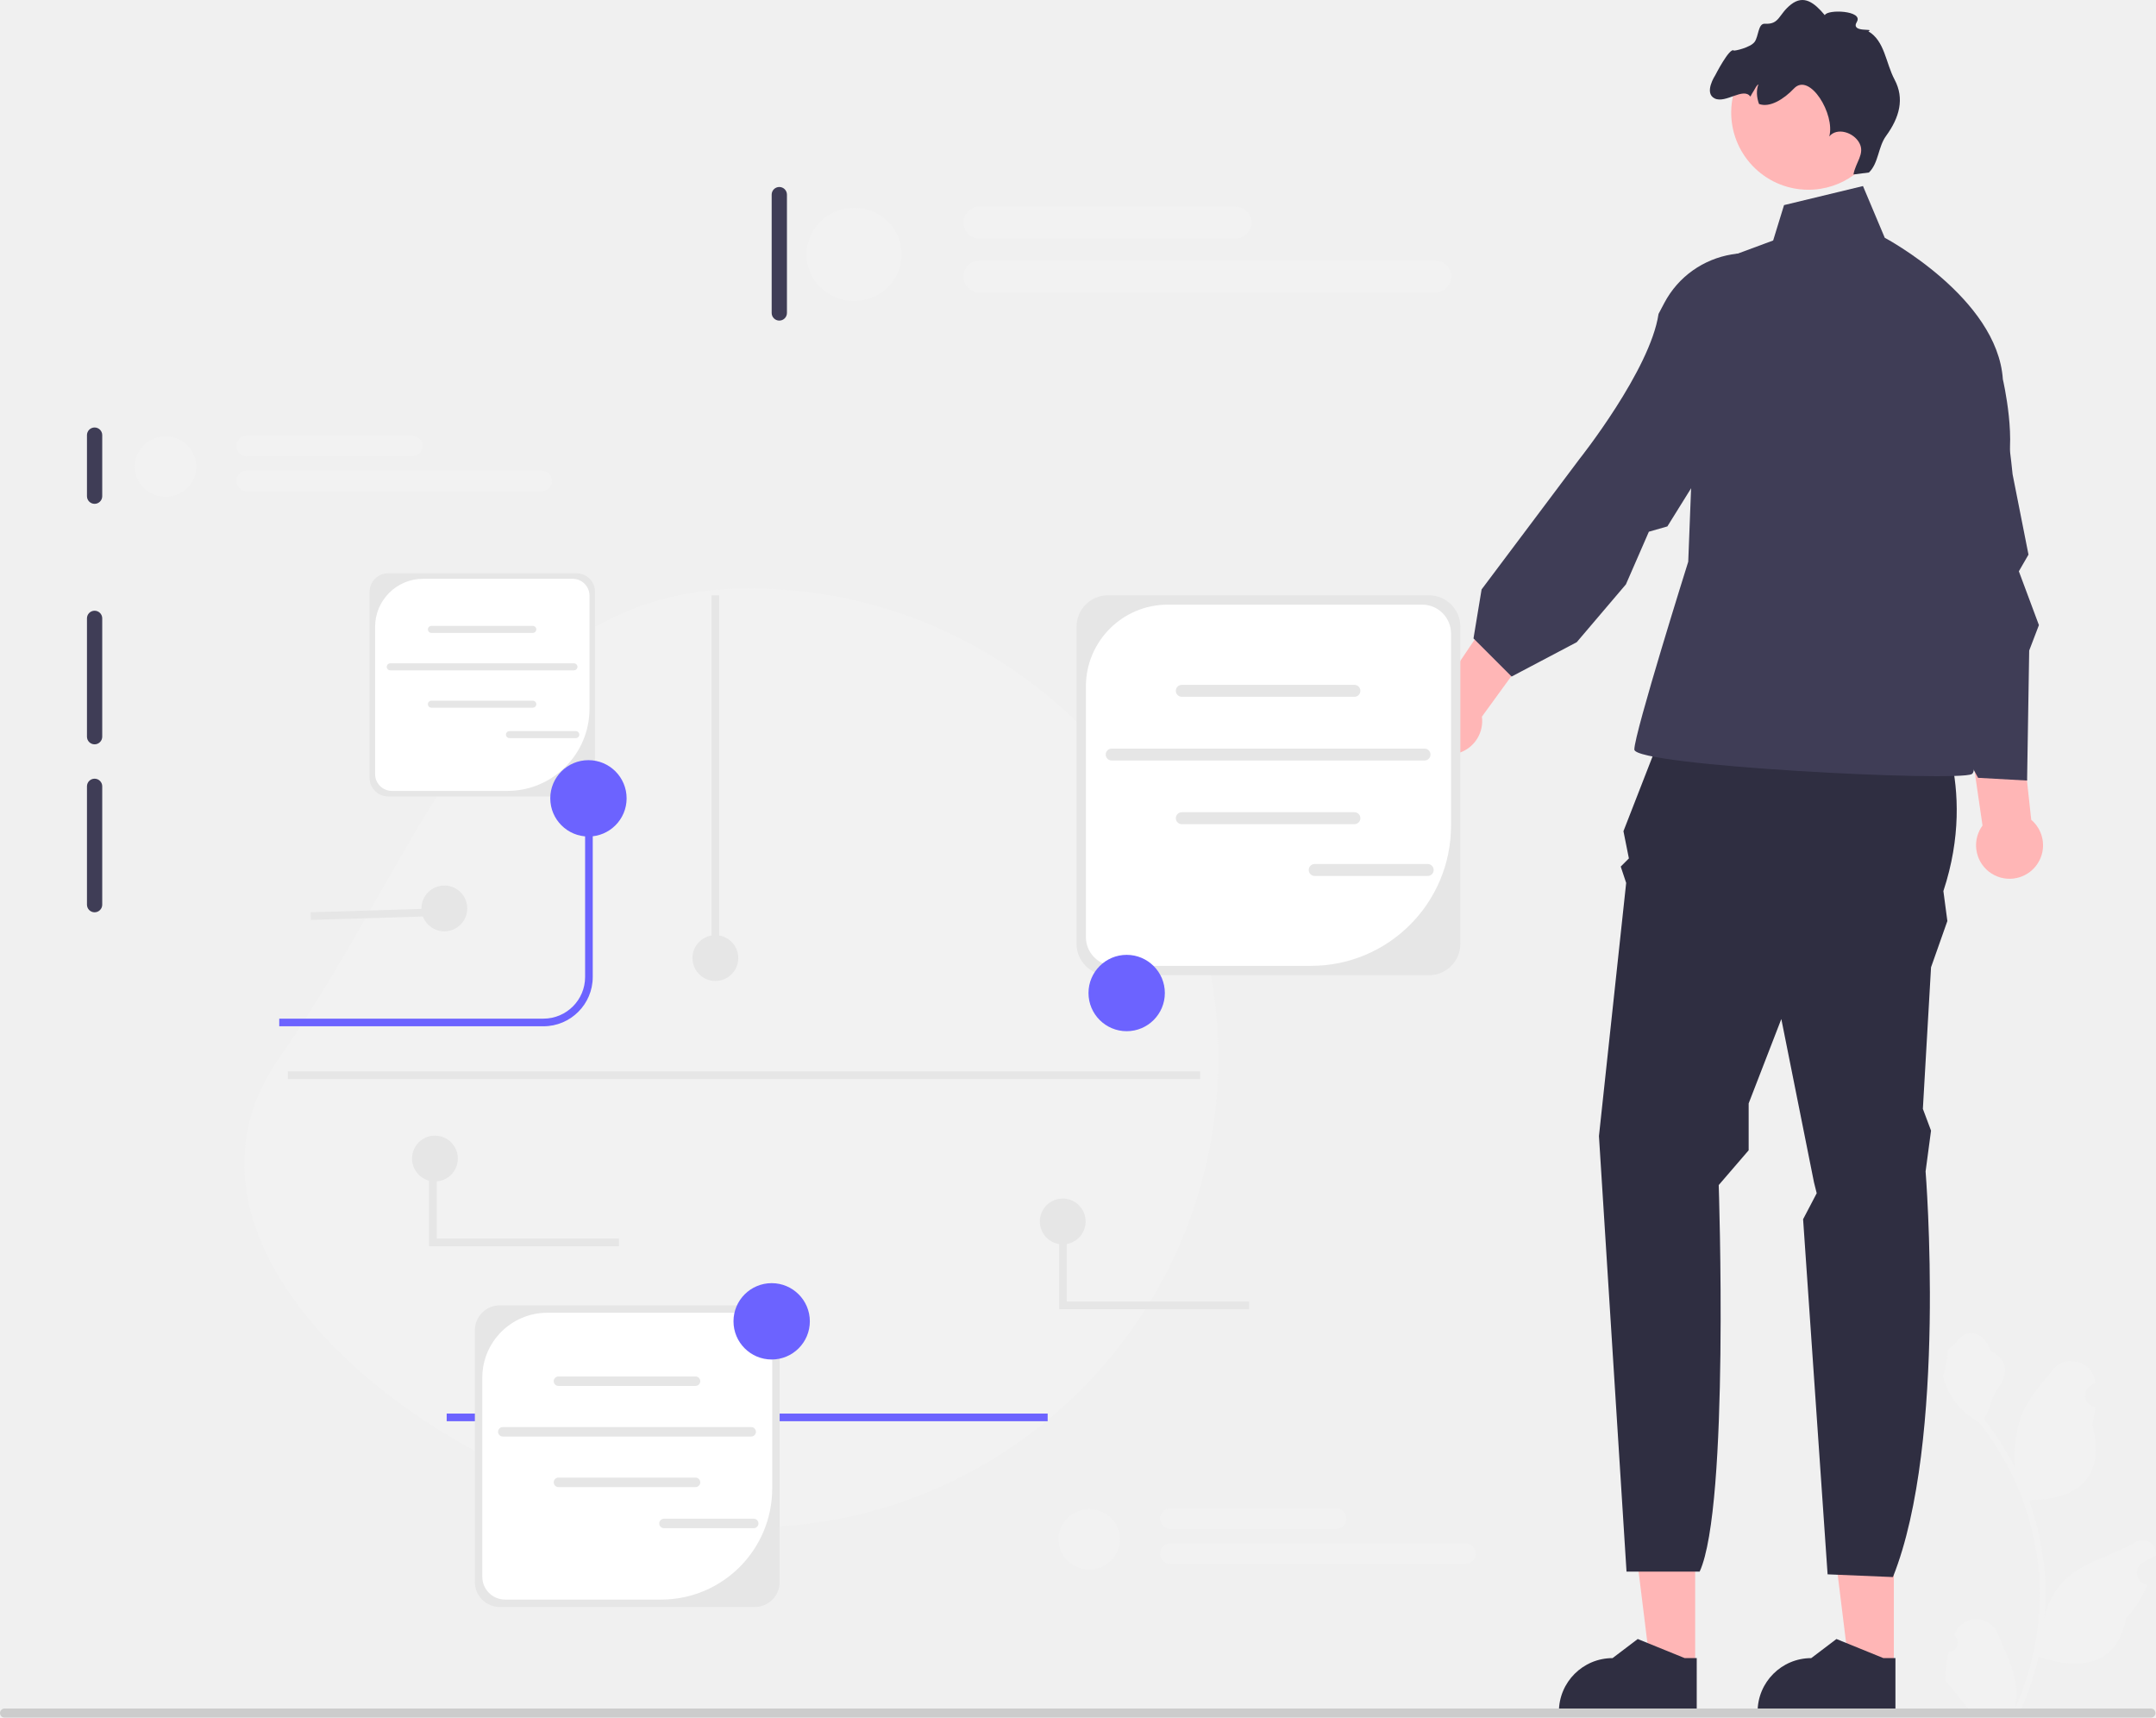
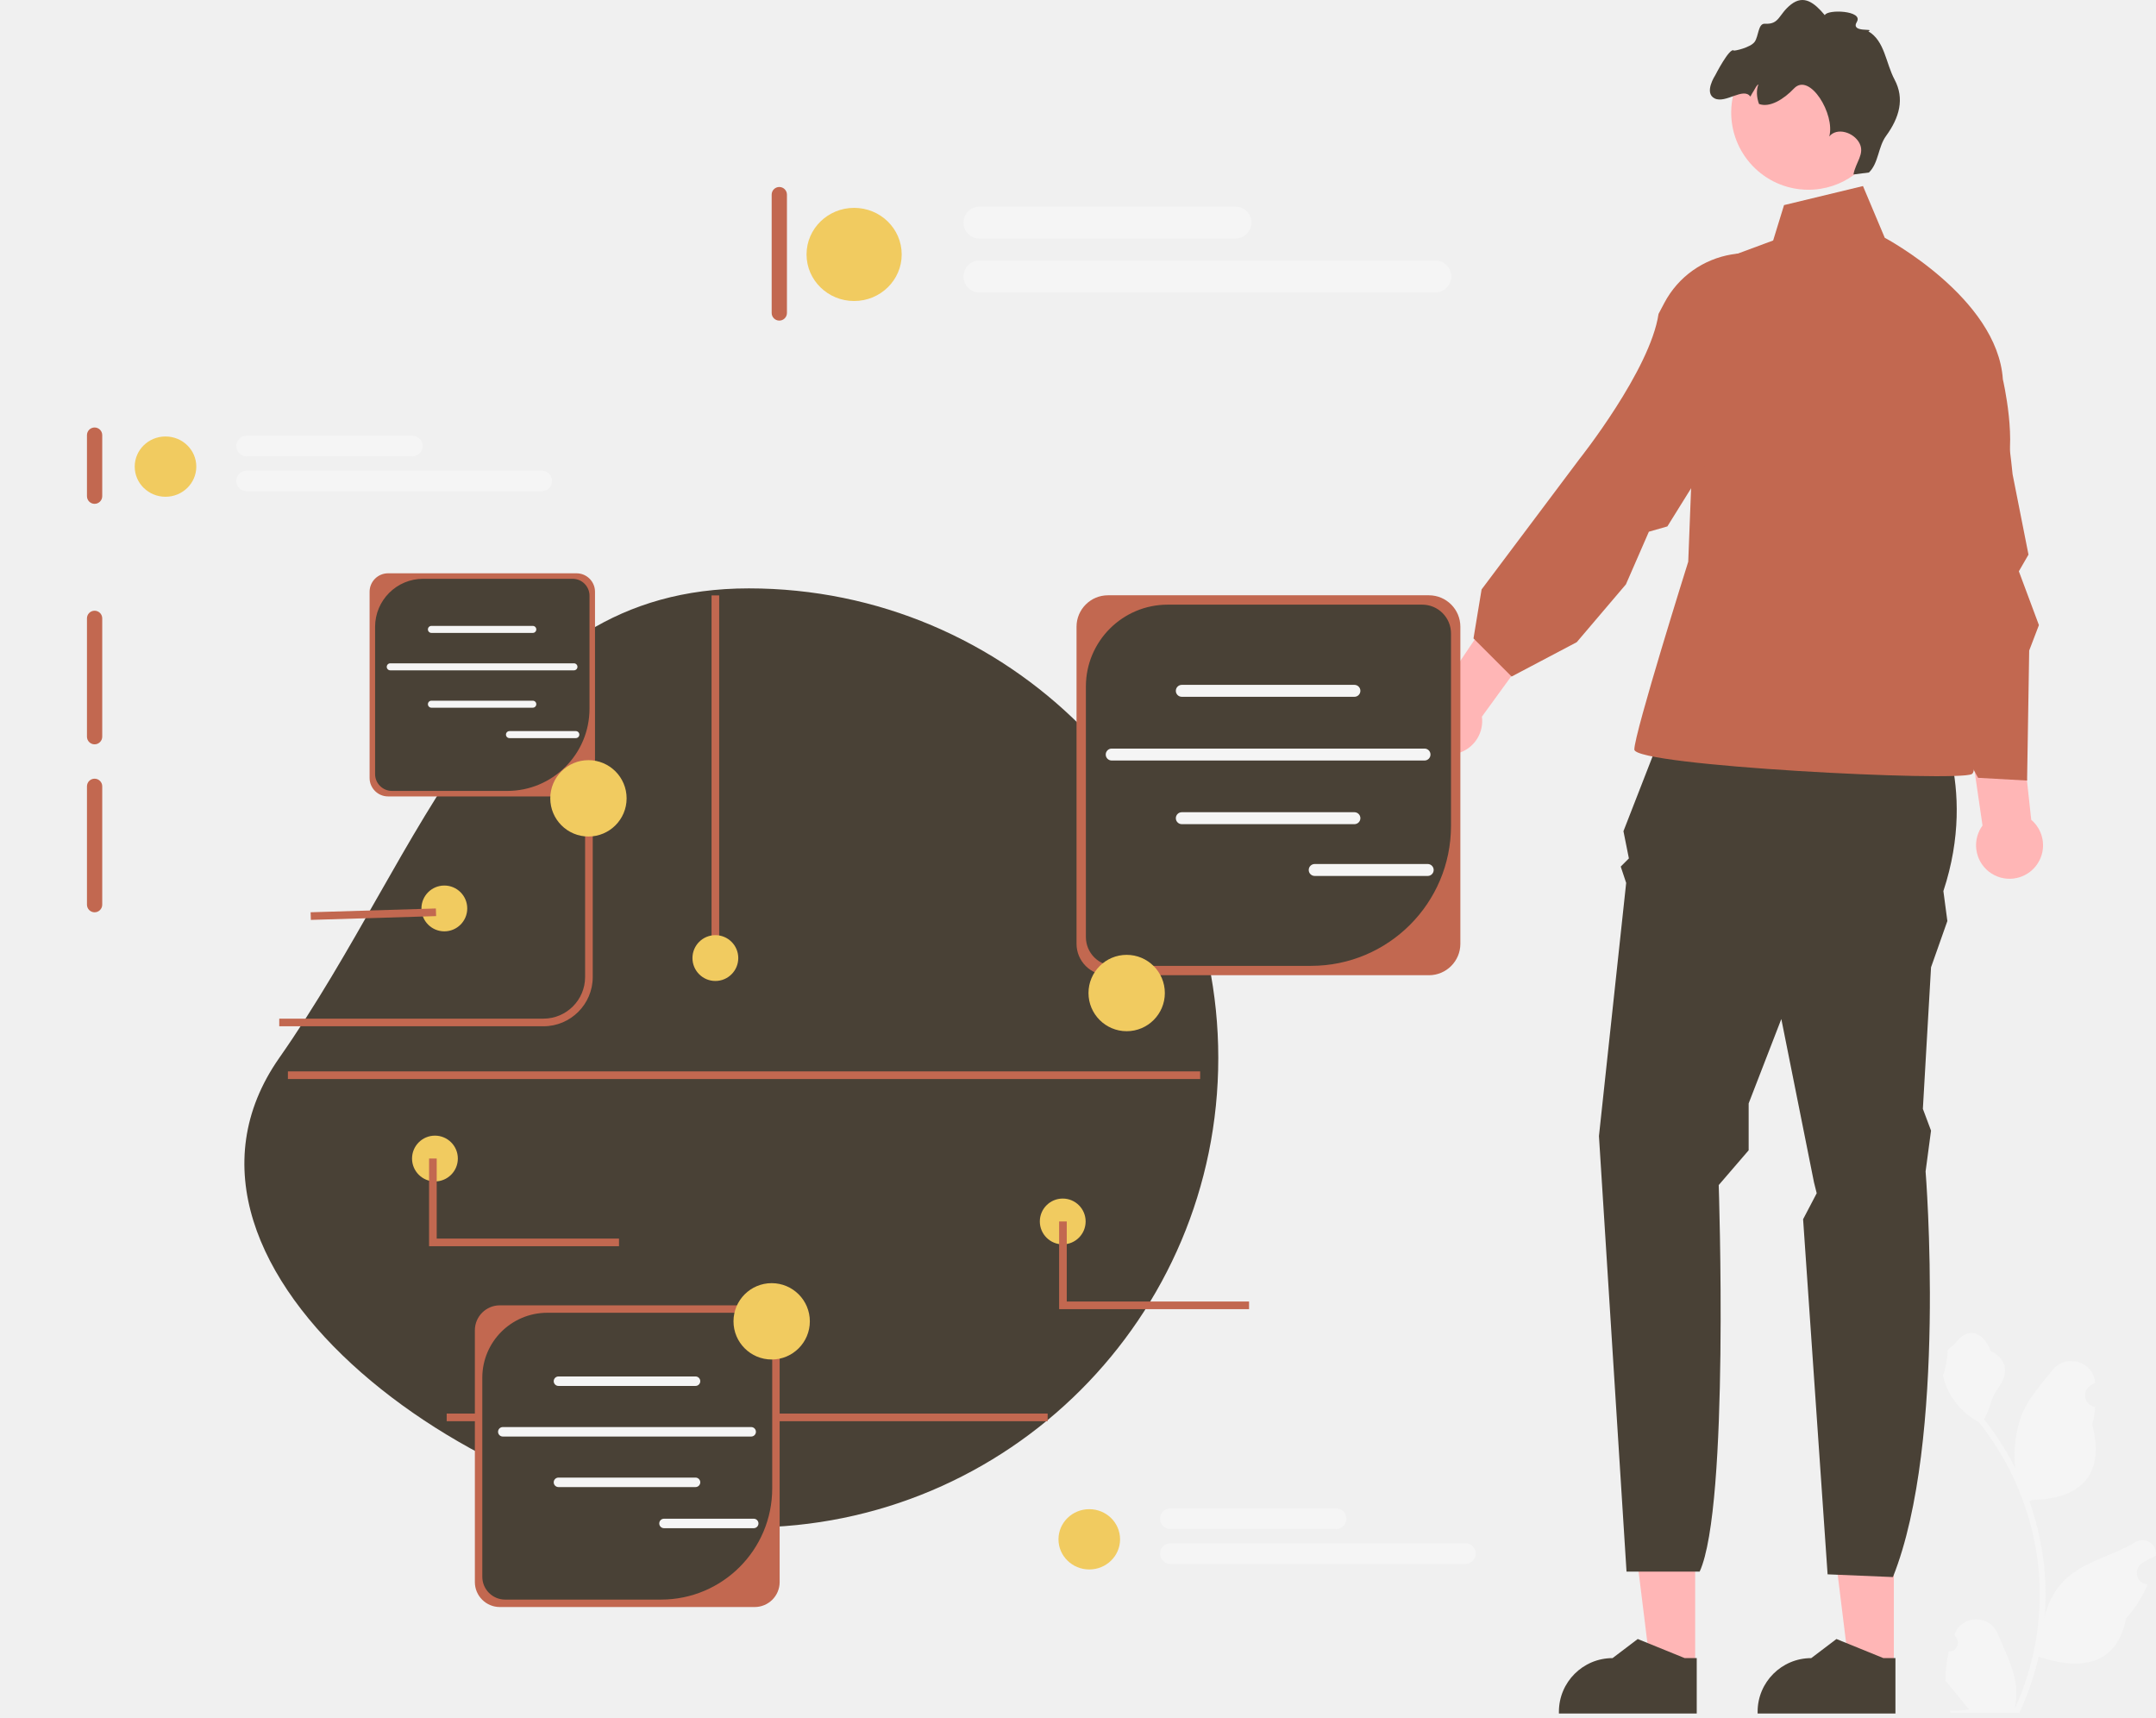
<svg xmlns="http://www.w3.org/2000/svg" viewBox="0 0 564.81 449.941">
  <g>
    <g>
      <polygon points="496.138 436.616 484.396 436.615 478.81 391.325 496.14 391.326 496.138 436.616" fill="#ffb6b6" />
-       <path d="M496.551,448.865l-36.107-.001v-.457c.001-7.762,6.292-14.053,14.054-14.054h.001l6.595-5.004,12.306,5.004,3.152,0-.001,14.511Z" fill="#2f2e41" />
+       <path d="M496.551,448.865l-36.107-.001v-.457c.001-7.762,6.292-14.053,14.054-14.054h.001l6.595-5.004,12.306,5.004,3.152,0-.001,14.511Z" fill="#494136" />
    </g>
    <g>
      <polygon points="444.083 436.616 432.341 436.615 426.756 391.325 444.085 391.326 444.083 436.616" fill="#ffb6b6" />
-       <path d="M444.496,448.865l-36.107-.001v-.457c.001-7.762,6.292-14.053,14.054-14.054h.001l6.595-5.004,12.306,5.004,3.152,0-.001,14.511Z" fill="#2f2e41" />
+       <path d="M444.496,448.865l-36.107-.001v-.457c.001-7.762,6.292-14.053,14.054-14.054h.001l6.595-5.004,12.306,5.004,3.152,0-.001,14.511Z" fill="#494136" />
    </g>
-     <path d="M438.488,183.865l67.743,1.426s12.179,19.966,2.88,48.133l1.042,7.844-4.278,12.122-2.139,37.08,2.139,5.705-1.426,10.696s5.705,70.595-8.557,106.249l-17.114-.713-6.418-93.023,3.565-6.808-.713-2.852-8.557-42.785-8.557,22.105v12.282l-7.844,9.11s2.852,84.143-4.992,101.257h-19.16l-7.223-114.093,7.131-66.316-1.426-4.278,2.139-2.139-1.426-7.131,13.192-33.871-0-0Z" fill="#2f2e41" />
-     <path d="M467.367,53.728l20.679-4.992,5.705,13.549s29.515,15.688,30.941,37.08c0,0,4,17.114,.435,24.958-3.565,7.844-18.54,32.802-18.54,32.802,0,0,13.548,43.498,9.983,45.637s-88.422-2.139-88.422-6.418,14.122-49.202,14.122-49.202l2.992-77.013,19.253-7.131,2.852-9.27,0-0Z" fill="#3f3d56" />
+     <path d="M438.488,183.865l67.743,1.426s12.179,19.966,2.88,48.133l1.042,7.844-4.278,12.122-2.139,37.08,2.139,5.705-1.426,10.696s5.705,70.595-8.557,106.249l-17.114-.713-6.418-93.023,3.565-6.808-.713-2.852-8.557-42.785-8.557,22.105v12.282l-7.844,9.11s2.852,84.143-4.992,101.257h-19.16l-7.223-114.093,7.131-66.316-1.426-4.278,2.139-2.139-1.426-7.131,13.192-33.871-0-0Z" fill="#494136" />
+     <path d="M467.367,53.728l20.679-4.992,5.705,13.549s29.515,15.688,30.941,37.08c0,0,4,17.114,.435,24.958-3.565,7.844-18.54,32.802-18.54,32.802,0,0,13.548,43.498,9.983,45.637s-88.422-2.139-88.422-6.418,14.122-49.202,14.122-49.202l2.992-77.013,19.253-7.131,2.852-9.27,0-0Z" fill="#c26850" />
    <path d="M522.497,229.263c-4.328-2.181-6.069-7.458-3.888-11.786,.22-.436,.478-.838,.756-1.219l-11.507-78.893,15.931,.51,8.333,76.869c3.02,2.562,4.022,6.939,2.161,10.632-2.181,4.328-7.458,6.069-11.786,3.888h0Z" fill="#ffb6b6" />
    <path d="M371.338,192.028c-1.742-4.523,.511-9.602,5.033-11.344,.455-.175,.917-.3,1.379-.396l44.452-66.185,11.462,11.075-45.444,62.554c.518,3.926-1.679,7.842-5.538,9.329-4.522,1.743-9.601-.511-11.344-5.034Z" fill="#ffb6b6" />
-     <path d="M493.468,117.466c-4.501-15.464,2.975-31.24,19.08-31.164,4.655,.022,8.271,1.373,9.274,5.112,3.508,13.086,5.421,32.841,5.421,32.841l4.162,21.032-2.521,4.367,5.255,14.095-2.549,6.668-.551,34.052-12.835-.713-14.142-25.959-5.408-3.216s4.342-41.972-4.295-54.057l-.89-3.058h0Z" fill="#3f3d56" />
-     <path d="M435.975,79.41c7.505-14.25,26.72-17.625,38.251-6.381,3.333,3.25,4.996,6.734,3.119,10.119-6.568,11.85-21.793,24.609-21.793,24.609l-18.749,30.141-4.847,1.39-6.012,13.789-12.884,15.148-17.064,8.999-9.983-9.983,2.12-12.833,25.69-34.23s18.485-23.257,20.668-37.95l1.484-2.817v-0Z" fill="#3f3d56" />
+     <path d="M493.468,117.466c-4.501-15.464,2.975-31.24,19.08-31.164,4.655,.022,8.271,1.373,9.274,5.112,3.508,13.086,5.421,32.841,5.421,32.841l4.162,21.032-2.521,4.367,5.255,14.095-2.549,6.668-.551,34.052-12.835-.713-14.142-25.959-5.408-3.216s4.342-41.972-4.295-54.057l-.89-3.058h0Z" fill="#c26850" />
+     <path d="M435.975,79.41c7.505-14.25,26.72-17.625,38.251-6.381,3.333,3.25,4.996,6.734,3.119,10.119-6.568,11.85-21.793,24.609-21.793,24.609l-18.749,30.141-4.847,1.39-6.012,13.789-12.884,15.148-17.064,8.999-9.983-9.983,2.12-12.833,25.69-34.23s18.485-23.257,20.668-37.95l1.484-2.817v-0Z" fill="#c26850" />
    <path d="M471.297,49.56c.472,.057,.943,.099,1.412,.121,1.457,.08,2.897-.003,4.285-.238,4.216-.676,8.046-2.673,11.002-5.601,3.125-3.09,5.263-7.214,5.841-11.91,1.354-11.083-6.538-21.178-17.62-22.533-10.924-1.343-20.881,6.298-22.471,17.126-.025,.168-.051,.328-.069,.495-1.353,11.09,6.531,21.179,17.621,22.54v0Z" fill="#ffb6b6" />
-     <path d="M449.187,25.783c2.871,1.42,7.562-3.044,9.358-.476,.292-.555,.614-1.092,.933-1.599,.288-.454,.7-1.424,1.177-1.59-.604,1.456-.47,3.429,.156,5.118,2.832,1.058,6.539-1.284,9.16-4.055,4.116-4.344,10.836,6.795,9.247,12.56,2.022-2.469,6.411-1.077,7.898,1.747,1.486,2.817-1.025,5.073-1.562,8.215l4.054-.515c2.558-2.491,2.379-6.689,4.485-9.576,3.518-4.832,4.881-9.762,2.237-14.749-2.346-4.409-2.565-10.116-6.869-12.658,1.881-.919-4.807,.517-3.021-2.479,1.794-2.99-7.769-3.353-8.393-1.751-2.733-3.271-5.489-5.427-8.851-2.806-3.302,2.578-2.96,5.288-6.837,5.046-1.819-.113-1.62,3.28-2.701,4.759-1.075,1.471-5.255,2.415-5.459,2.258-1.104-.864-4.86,6.49-4.86,6.49,0,0-3.046,4.623-.151,6.062h-0Z" fill="#2f2e41" />
+     <path d="M449.187,25.783c2.871,1.42,7.562-3.044,9.358-.476,.292-.555,.614-1.092,.933-1.599,.288-.454,.7-1.424,1.177-1.59-.604,1.456-.47,3.429,.156,5.118,2.832,1.058,6.539-1.284,9.16-4.055,4.116-4.344,10.836,6.795,9.247,12.56,2.022-2.469,6.411-1.077,7.898,1.747,1.486,2.817-1.025,5.073-1.562,8.215l4.054-.515c2.558-2.491,2.379-6.689,4.485-9.576,3.518-4.832,4.881-9.762,2.237-14.749-2.346-4.409-2.565-10.116-6.869-12.658,1.881-.919-4.807,.517-3.021-2.479,1.794-2.99-7.769-3.353-8.393-1.751-2.733-3.271-5.489-5.427-8.851-2.806-3.302,2.578-2.96,5.288-6.837,5.046-1.819-.113-1.62,3.28-2.701,4.759-1.075,1.471-5.255,2.415-5.459,2.258-1.104-.864-4.86,6.49-4.86,6.49,0,0-3.046,4.623-.151,6.062h-0Z" fill="#494136" />
  </g>
-   <path d="M196.155,154.13c67.931,0,123,55.069,123,123s-55.069,123-123,123-161.945-67.351-123-123,55.069-123,123-123Z" fill="#f2f2f2" />
-   <path d="M360.782,159.982c-1.103,0-2,.897-2,2v64c0,1.103,.897,2,2,2s2-.897,2-2v-64c0-1.103-.897-2-2-2Z" fill="#3f3d56" />
-   <path d="M24.782,111.982c-1.103,0-2,.897-2,2v16c0,1.103,.897,2,2,2s2-.897,2-2v-16c0-1.103-.897-2-2-2Z" fill="#3f3d56" />
-   <path d="M24.782,159.982c-1.103,0-2,.897-2,2v31c0,1.103,.897,2,2,2s2-.897,2-2v-31c0-1.103-.897-2-2-2Z" fill="#3f3d56" />
-   <path d="M24.782,203.982c-1.103,0-2,.897-2,2v31c0,1.103,.897,2,2,2s2-.897,2-2v-31c0-1.103-.897-2-2-2Z" fill="#3f3d56" />
-   <path d="M204.155,48.982c-1.103,0-2,.897-2,2v31c0,1.103,.897,2,2,2s2-.897,2-2v-31c0-1.103-.897-2-2-2Z" fill="#3f3d56" />
+   <path d="M196.155,154.13c67.931,0,123,55.069,123,123s-55.069,123-123,123-161.945-67.351-123-123,55.069-123,123-123Z" fill="#494136" />
+   <path d="M360.782,159.982c-1.103,0-2,.897-2,2v64c0,1.103,.897,2,2,2s2-.897,2-2v-64c0-1.103-.897-2-2-2Z" fill="#c26850" />
+   <path d="M24.782,111.982c-1.103,0-2,.897-2,2v16c0,1.103,.897,2,2,2s2-.897,2-2v-16c0-1.103-.897-2-2-2Z" fill="#c26850" />
+   <path d="M24.782,159.982c-1.103,0-2,.897-2,2v31c0,1.103,.897,2,2,2s2-.897,2-2v-31c0-1.103-.897-2-2-2Z" fill="#c26850" />
+   <path d="M24.782,203.982c-1.103,0-2,.897-2,2v31c0,1.103,.897,2,2,2s2-.897,2-2v-31c0-1.103-.897-2-2-2Z" fill="#c26850" />
+   <path d="M204.155,48.982c-1.103,0-2,.897-2,2v31c0,1.103,.897,2,2,2s2-.897,2-2v-31c0-1.103-.897-2-2-2Z" fill="#c26850" />
  <g>
-     <path d="M510.551,432.608c2.066,.129,3.208-2.437,1.645-3.933l-.156-.618c.02-.05,.041-.099,.062-.148,2.089-4.982,9.17-4.947,11.241,.042,1.839,4.428,4.179,8.864,4.756,13.546,.258,2.067,.142,4.172-.316,6.2,4.308-9.411,6.575-19.687,6.575-30.021,0-2.597-.142-5.193-.433-7.783-.239-2.119-.568-4.224-.995-6.31-2.306-11.277-7.299-22.018-14.5-30.99-3.462-1.892-6.349-4.851-8.093-8.397-.626-1.279-1.117-2.655-1.35-4.056,.394,.052,1.486-5.949,1.188-6.317,.549-.833,1.532-1.247,2.131-2.06,2.982-4.043,7.091-3.337,9.236,2.157,4.582,2.313,4.627,6.148,1.815,9.837-1.789,2.347-2.035,5.522-3.604,8.035,.162,.207,.329,.407,.491,.614,2.961,3.798,5.522,7.88,7.681,12.169-.61-4.766,.291-10.508,1.826-14.21,1.748-4.217,5.025-7.769,7.91-11.415,3.466-4.379,10.573-2.468,11.184,3.083,.006,.054,.012,.107,.017,.161-.429,.242-.849,.499-1.259,.77-2.339,1.547-1.531,5.174,1.241,5.602l.063,.01c-.155,1.544-.42,3.074-.807,4.579,3.702,14.316-4.29,19.53-15.701,19.764-.252,.129-.497,.258-.749,.381,1.156,3.255,2.08,6.594,2.764,9.979,.614,2.99,1.04,6.013,1.279,9.049,.297,3.83,.271,7.68-.052,11.503l.019-.136c.82-4.211,3.107-8.145,6.427-10.87,4.946-4.063,11.933-5.559,17.268-8.824,2.568-1.572,5.859,.459,5.411,3.437l-.022,.143c-.794,.323-1.569,.698-2.319,1.117-.429,.242-.848,.499-1.259,.77-2.339,1.547-1.531,5.174,1.241,5.602l.063,.01c.045,.006,.084,.013,.129,.019-1.363,3.236-3.262,6.239-5.639,8.829-2.315,12.497-12.256,13.683-22.89,10.044h-.006c-1.163,5.064-2.861,10.011-5.044,14.726h-18.02c-.065-.2-.123-.407-.181-.607,1.666,.103,3.346,.006,4.986-.297-1.337-1.641-2.674-3.294-4.011-4.935-.032-.032-.058-.065-.084-.097-.678-.84-1.363-1.673-2.041-2.512l-0-.001c-.042-2.578,.267-5.147,.879-7.64l.001-0-0-0Z" fill="#f2f2f2" />
-     <path d="M0,448.751c0,.66,.53,1.19,1.19,1.19H563.48c.66,0,1.19-.53,1.19-1.19,0-.66-.53-1.19-1.19-1.19H1.19c-.66,0-1.19,.53-1.19,1.19Z" fill="#ccc" />
+     <path d="M510.551,432.608c2.066,.129,3.208-2.437,1.645-3.933l-.156-.618c.02-.05,.041-.099,.062-.148,2.089-4.982,9.17-4.947,11.241,.042,1.839,4.428,4.179,8.864,4.756,13.546,.258,2.067,.142,4.172-.316,6.2,4.308-9.411,6.575-19.687,6.575-30.021,0-2.597-.142-5.193-.433-7.783-.239-2.119-.568-4.224-.995-6.31-2.306-11.277-7.299-22.018-14.5-30.99-3.462-1.892-6.349-4.851-8.093-8.397-.626-1.279-1.117-2.655-1.35-4.056,.394,.052,1.486-5.949,1.188-6.317,.549-.833,1.532-1.247,2.131-2.06,2.982-4.043,7.091-3.337,9.236,2.157,4.582,2.313,4.627,6.148,1.815,9.837-1.789,2.347-2.035,5.522-3.604,8.035,.162,.207,.329,.407,.491,.614,2.961,3.798,5.522,7.88,7.681,12.169-.61-4.766,.291-10.508,1.826-14.21,1.748-4.217,5.025-7.769,7.91-11.415,3.466-4.379,10.573-2.468,11.184,3.083,.006,.054,.012,.107,.017,.161-.429,.242-.849,.499-1.259,.77-2.339,1.547-1.531,5.174,1.241,5.602l.063,.01c-.155,1.544-.42,3.074-.807,4.579,3.702,14.316-4.29,19.53-15.701,19.764-.252,.129-.497,.258-.749,.381,1.156,3.255,2.08,6.594,2.764,9.979,.614,2.99,1.04,6.013,1.279,9.049,.297,3.83,.271,7.68-.052,11.503l.019-.136c.82-4.211,3.107-8.145,6.427-10.87,4.946-4.063,11.933-5.559,17.268-8.824,2.568-1.572,5.859,.459,5.411,3.437l-.022,.143c-.794,.323-1.569,.698-2.319,1.117-.429,.242-.848,.499-1.259,.77-2.339,1.547-1.531,5.174,1.241,5.602l.063,.01c.045,.006,.084,.013,.129,.019-1.363,3.236-3.262,6.239-5.639,8.829-2.315,12.497-12.256,13.683-22.89,10.044h-.006c-1.163,5.064-2.861,10.011-5.044,14.726h-18.02c-.065-.2-.123-.407-.181-.607,1.666,.103,3.346,.006,4.986-.297-1.337-1.641-2.674-3.294-4.011-4.935-.032-.032-.058-.065-.084-.097-.678-.84-1.363-1.673-2.041-2.512l-0-.001c-.042-2.578,.267-5.147,.879-7.64l.001-0-0-0Z" fill="#f5f5f5" />
  </g>
-   <path d="M142.376,268.839H73.155v-2h69.221c6.013,0,10.905-4.893,10.905-10.906v-46.803h2v46.803c0,7.116-5.789,12.906-12.905,12.906h0Z" fill="#6c63ff" />
-   <rect x="117.019" y="370.294" width="157.436" height="2" fill="#6c63ff" />
+   <path d="M142.376,268.839H73.155v-2h69.221c6.013,0,10.905-4.893,10.905-10.906v-46.803h2v46.803c0,7.116-5.789,12.906-12.905,12.906h0Z" fill="#c26850" />
+   <rect x="117.019" y="370.294" width="157.436" height="2" fill="#c26850" />
  <g>
-     <path d="M374.343,255.466h-84.092c-4.538,0-8.23-3.692-8.23-8.23v-83.066c0-4.538,3.692-8.23,8.23-8.23h84.092c4.538,0,8.23,3.692,8.23,8.23v83.066c0,4.538-3.692,8.23-8.23,8.23Z" fill="#e6e6e6" />
-     <path d="M305.912,158.392c-11.84,0-21.438,9.598-21.438,21.438v65.643c0,4.164,3.376,7.54,7.54,7.54h51.42c20.262,0,36.687-16.425,36.687-36.687v-50.394c0-4.164-3.376-7.54-7.54-7.54h-66.669v0Z" fill="#fff" />
+     <path d="M374.343,255.466h-84.092c-4.538,0-8.23-3.692-8.23-8.23v-83.066c0-4.538,3.692-8.23,8.23-8.23h84.092c4.538,0,8.23,3.692,8.23,8.23v83.066c0,4.538-3.692,8.23-8.23,8.23Z" fill="#c26850" />
+     <path d="M305.912,158.392c-11.84,0-21.438,9.598-21.438,21.438v65.643c0,4.164,3.376,7.54,7.54,7.54h51.42c20.262,0,36.687-16.425,36.687-36.687v-50.394c0-4.164-3.376-7.54-7.54-7.54h-66.669v0Z" fill="#494136" />
    <g>
-       <path d="M354.819,182.532h-45.221c-.863,0-1.565-.702-1.565-1.565s.702-1.564,1.565-1.564h45.221c.863,0,1.564,.702,1.564,1.564s-.702,1.565-1.564,1.565Z" fill="#e6e6e6" />
-       <path d="M354.819,215.895h-45.221c-.863,0-1.565-.702-1.565-1.565s.702-1.564,1.565-1.564h45.221c.863,0,1.564,.702,1.564,1.564s-.702,1.565-1.564,1.565Z" fill="#e6e6e6" />
-       <path d="M373.182,199.224h-81.947c-.863,0-1.565-.702-1.565-1.565s.702-1.564,1.565-1.564h81.947c.863,0,1.564,.702,1.564,1.564s-.702,1.565-1.564,1.565Z" fill="#e6e6e6" />
+       <path d="M354.819,182.532h-45.221c-.863,0-1.565-.702-1.565-1.565s.702-1.564,1.565-1.564h45.221c.863,0,1.564,.702,1.564,1.564s-.702,1.565-1.564,1.565Z" fill="#f5f5f5" />
+       <path d="M354.819,215.895h-45.221c-.863,0-1.565-.702-1.565-1.565s.702-1.564,1.565-1.564h45.221c.863,0,1.564,.702,1.564,1.564s-.702,1.565-1.564,1.565Z" fill="#f5f5f5" />
+       <path d="M373.182,199.224h-81.947c-.863,0-1.565-.702-1.565-1.565s.702-1.564,1.565-1.564h81.947c.863,0,1.564,.702,1.564,1.564s-.702,1.565-1.564,1.565Z" fill="#f5f5f5" />
    </g>
-     <path d="M374.019,229.461h-29.604c-.863,0-1.565-.702-1.565-1.565s.702-1.564,1.565-1.564h29.604c.863,0,1.564,.702,1.564,1.564s-.702,1.565-1.564,1.565Z" fill="#e6e6e6" />
+     <path d="M374.019,229.461h-29.604c-.863,0-1.565-.702-1.565-1.565s.702-1.564,1.565-1.564h29.604c.863,0,1.564,.702,1.564,1.564s-.702,1.565-1.564,1.565Z" fill="#f5f5f5" />
  </g>
  <g>
-     <path d="M197.711,420.97h-66.775c-3.604,0-6.535-2.932-6.535-6.535v-65.96c0-3.604,2.932-6.535,6.535-6.535h66.775c3.604,0,6.535,2.932,6.535,6.535v65.96c0,3.604-2.932,6.535-6.535,6.535h-0Z" fill="#e6e6e6" />
-     <path d="M143.372,343.887c-9.402,0-17.024,7.622-17.024,17.024v52.125c0,3.307,2.681,5.987,5.987,5.987h40.831c16.089,0,29.132-13.043,29.132-29.132v-40.016c0-3.307-2.681-5.987-5.987-5.987h-52.94l0-0Z" fill="#fff" />
+     <path d="M197.711,420.97h-66.775c-3.604,0-6.535-2.932-6.535-6.535v-65.96c0-3.604,2.932-6.535,6.535-6.535h66.775c3.604,0,6.535,2.932,6.535,6.535v65.96c0,3.604-2.932,6.535-6.535,6.535h-0Z" fill="#c26850" />
+     <path d="M143.372,343.887c-9.402,0-17.024,7.622-17.024,17.024v52.125c0,3.307,2.681,5.987,5.987,5.987h40.831c16.089,0,29.132-13.043,29.132-29.132v-40.016c0-3.307-2.681-5.987-5.987-5.987h-52.94l0-0Z" fill="#494136" />
    <g>
-       <path d="M182.208,363.055h-35.908c-.685,0-1.242-.557-1.242-1.242s.557-1.242,1.242-1.242h35.908c.685,0,1.242,.557,1.242,1.242s-.557,1.242-1.242,1.242Z" fill="#e6e6e6" />
-       <path d="M182.208,389.548h-35.908c-.685,0-1.242-.557-1.242-1.242s.557-1.242,1.242-1.242h35.908c.685,0,1.242,.557,1.242,1.242s-.557,1.242-1.242,1.242Z" fill="#e6e6e6" />
-       <path d="M196.79,376.311h-65.071c-.685,0-1.242-.557-1.242-1.242s.557-1.242,1.242-1.242h65.071c.685,0,1.242,.557,1.242,1.242s-.557,1.242-1.242,1.242Z" fill="#e6e6e6" />
+       <path d="M182.208,363.055h-35.908c-.685,0-1.242-.557-1.242-1.242s.557-1.242,1.242-1.242h35.908c.685,0,1.242,.557,1.242,1.242s-.557,1.242-1.242,1.242Z" fill="#f5f5f5" />
+       <path d="M182.208,389.548h-35.908c-.685,0-1.242-.557-1.242-1.242s.557-1.242,1.242-1.242h35.908c.685,0,1.242,.557,1.242,1.242s-.557,1.242-1.242,1.242Z" fill="#f5f5f5" />
+       <path d="M196.79,376.311h-65.071c-.685,0-1.242-.557-1.242-1.242s.557-1.242,1.242-1.242h65.071c.685,0,1.242,.557,1.242,1.242s-.557,1.242-1.242,1.242Z" fill="#f5f5f5" />
    </g>
-     <path d="M197.454,400.32h-23.507c-.685,0-1.242-.557-1.242-1.242s.557-1.242,1.242-1.242h23.507c.685,0,1.242,.557,1.242,1.242s-.557,1.242-1.242,1.242Z" fill="#e6e6e6" />
+     <path d="M197.454,400.32h-23.507c-.685,0-1.242-.557-1.242-1.242s.557-1.242,1.242-1.242h23.507c.685,0,1.242,.557,1.242,1.242s-.557,1.242-1.242,1.242Z" fill="#f5f5f5" />
  </g>
  <g>
-     <path d="M151.04,208.626h-49.383c-2.665,0-4.833-2.168-4.833-4.833v-48.78c0-2.665,2.168-4.833,4.833-4.833h49.383c2.665,0,4.833,2.168,4.833,4.833v48.78c0,2.665-2.168,4.833-4.833,4.833h-0Z" fill="#e6e6e6" />
-     <path d="M110.854,151.619c-6.953,0-12.59,5.637-12.59,12.59v38.549c0,2.446,1.982,4.428,4.428,4.428h30.196c11.899,0,21.545-9.646,21.545-21.545v-29.594c0-2.446-1.982-4.428-4.428-4.428h-39.151v-0Z" fill="#fff" />
+     <path d="M151.04,208.626h-49.383c-2.665,0-4.833-2.168-4.833-4.833v-48.78c0-2.665,2.168-4.833,4.833-4.833h49.383c2.665,0,4.833,2.168,4.833,4.833v48.78c0,2.665-2.168,4.833-4.833,4.833h-0Z" fill="#c26850" />
+     <path d="M110.854,151.619c-6.953,0-12.59,5.637-12.59,12.59v38.549c0,2.446,1.982,4.428,4.428,4.428h30.196c11.899,0,21.545-9.646,21.545-21.545v-29.594c0-2.446-1.982-4.428-4.428-4.428h-39.151v-0Z" fill="#494136" />
    <g>
-       <path d="M139.575,165.795h-26.556c-.507,0-.919-.412-.919-.919s.412-.919,.919-.919h26.556c.507,0,.919,.412,.919,.919s-.412,.919-.919,.919Z" fill="#e6e6e6" />
-       <path d="M139.575,185.388h-26.556c-.507,0-.919-.412-.919-.919s.412-.919,.919-.919h26.556c.507,0,.919,.412,.919,.919s-.412,.919-.919,.919Z" fill="#e6e6e6" />
-       <path d="M150.358,175.598h-48.123c-.507,0-.919-.412-.919-.919s.412-.919,.919-.919h48.123c.507,0,.919,.412,.919,.919s-.412,.919-.919,.919Z" fill="#e6e6e6" />
+       <path d="M139.575,165.795h-26.556c-.507,0-.919-.412-.919-.919s.412-.919,.919-.919h26.556c.507,0,.919,.412,.919,.919s-.412,.919-.919,.919Z" fill="#f5f5f5" />
+       <path d="M139.575,185.388h-26.556c-.507,0-.919-.412-.919-.919s.412-.919,.919-.919h26.556c.507,0,.919,.412,.919,.919s-.412,.919-.919,.919Z" fill="#f5f5f5" />
+       <path d="M150.358,175.598h-48.123c-.507,0-.919-.412-.919-.919s.412-.919,.919-.919h48.123c.507,0,.919,.412,.919,.919s-.412,.919-.919,.919Z" fill="#f5f5f5" />
    </g>
-     <path d="M150.85,193.354h-17.385c-.507,0-.919-.412-.919-.919s.412-.919,.919-.919h17.385c.507,0,.919,.412,.919,.919s-.412,.919-.919,.919Z" fill="#e6e6e6" />
+     <path d="M150.85,193.354h-17.385c-.507,0-.919-.412-.919-.919s.412-.919,.919-.919h17.385c.507,0,.919,.412,.919,.919s-.412,.919-.919,.919Z" fill="#f5f5f5" />
  </g>
-   <circle cx="295.155" cy="260.13" r="10" fill="#6c63ff" />
-   <circle cx="154.155" cy="209.13" r="10" fill="#6c63ff" />
-   <circle cx="202.155" cy="346.13" r="10" fill="#6c63ff" />
+   <circle cx="295.155" cy="260.13" r="10" fill="#f1cb60" />
+   <circle cx="154.155" cy="209.13" r="10" fill="#f1cb60" />
+   <circle cx="202.155" cy="346.13" r="10" fill="#f1cb60" />
  <g>
-     <ellipse cx="223.756" cy="66.652" rx="12.463" ry="12.201" fill="#f2f2f2" />
-     <path d="M323.669,62.478h-67.085c-2.301,0-4.174-1.872-4.174-4.174s1.873-4.174,4.174-4.174h67.085c2.301,0,4.174,1.872,4.174,4.174s-1.873,4.174-4.174,4.174Z" fill="#f2f2f2" />
-     <path d="M376.023,76.605h-119.438c-2.301,0-4.174-1.872-4.174-4.174s1.873-4.174,4.174-4.174h119.438c2.301,0,4.174,1.872,4.174,4.174s-1.873,4.174-4.174,4.174Z" fill="#f2f2f2" />
+     <ellipse cx="223.756" cy="66.652" rx="12.463" ry="12.201" fill="#f1cb60" />
+     <path d="M323.669,62.478h-67.085c-2.301,0-4.174-1.872-4.174-4.174s1.873-4.174,4.174-4.174h67.085c2.301,0,4.174,1.872,4.174,4.174s-1.873,4.174-4.174,4.174Z" fill="#f5f5f5" />
+     <path d="M376.023,76.605h-119.438c-2.301,0-4.174-1.872-4.174-4.174s1.873-4.174,4.174-4.174h119.438c2.301,0,4.174,1.872,4.174,4.174s-1.873,4.174-4.174,4.174Z" fill="#f5f5f5" />
  </g>
  <g>
-     <ellipse cx="43.359" cy="122.234" rx="8.066" ry="7.896" fill="#f2f2f2" />
-     <path d="M108.021,119.533h-43.416c-1.489,0-2.701-1.212-2.701-2.701s1.212-2.701,2.701-2.701h43.416c1.489,0,2.701,1.212,2.701,2.701s-1.212,2.701-2.701,2.701Z" fill="#f2f2f2" />
-     <path d="M141.904,128.676H64.605c-1.489,0-2.701-1.212-2.701-2.701s1.212-2.701,2.701-2.701h77.299c1.489,0,2.701,1.212,2.701,2.701s-1.212,2.701-2.701,2.701Z" fill="#f2f2f2" />
+     <ellipse cx="43.359" cy="122.234" rx="8.066" ry="7.896" fill="#f1cb60" />
+     <path d="M108.021,119.533h-43.416c-1.489,0-2.701-1.212-2.701-2.701s1.212-2.701,2.701-2.701h43.416c1.489,0,2.701,1.212,2.701,2.701s-1.212,2.701-2.701,2.701Z" fill="#f5f5f5" />
+     <path d="M141.904,128.676H64.605c-1.489,0-2.701-1.212-2.701-2.701s1.212-2.701,2.701-2.701h77.299c1.489,0,2.701,1.212,2.701,2.701s-1.212,2.701-2.701,2.701Z" fill="#f5f5f5" />
  </g>
  <g>
-     <ellipse cx="285.359" cy="403.234" rx="8.066" ry="7.896" fill="#f2f2f2" />
-     <path d="M350.021,400.533h-43.416c-1.489,0-2.701-1.212-2.701-2.701s1.212-2.701,2.701-2.701h43.416c1.489,0,2.701,1.212,2.701,2.701s-1.212,2.701-2.701,2.701Z" fill="#f2f2f2" />
-     <path d="M383.904,409.676h-77.299c-1.489,0-2.701-1.212-2.701-2.701s1.212-2.701,2.701-2.701h77.299c1.489,0,2.701,1.212,2.701,2.701s-1.212,2.701-2.701,2.701Z" fill="#f2f2f2" />
+     <ellipse cx="285.359" cy="403.234" rx="8.066" ry="7.896" fill="#f1cb60" />
+     <path d="M350.021,400.533h-43.416c-1.489,0-2.701-1.212-2.701-2.701s1.212-2.701,2.701-2.701h43.416c1.489,0,2.701,1.212,2.701,2.701s-1.212,2.701-2.701,2.701Z" fill="#f5f5f5" />
+     <path d="M383.904,409.676h-77.299c-1.489,0-2.701-1.212-2.701-2.701s1.212-2.701,2.701-2.701h77.299c1.489,0,2.701,1.212,2.701,2.701s-1.212,2.701-2.701,2.701Z" fill="#f5f5f5" />
  </g>
-   <rect x="186.405" y="155.97" width="2" height="95" fill="#e6e6e6" />
-   <circle cx="187.405" cy="250.97" r="6" fill="#e6e6e6" />
-   <circle cx="278.405" cy="319.97" r="6" fill="#e6e6e6" />
-   <circle cx="116.405" cy="237.97" r="6" fill="#e6e6e6" />
-   <rect x="81.398" y="238.476" width="32.828" height="2.001" transform="translate(-7.20166 3.0694) rotate(-1.73401)" fill="#e6e6e6" />
-   <polygon points="327.216 342.94 277.46 342.94 277.46 319.97 279.46 319.97 279.46 340.94 327.216 340.94 327.216 342.94" fill="#e6e6e6" />
-   <circle cx="113.942" cy="303.486" r="6" fill="#e6e6e6" />
-   <polygon points="162.161 326.455 112.405 326.455 112.405 303.486 114.405 303.486 114.405 324.455 162.161 324.455 162.161 326.455" fill="#e6e6e6" />
-   <rect x="75.423" y="280.655" width="238.982" height="2" fill="#e6e6e6" />
+   <rect x="186.405" y="155.97" width="2" height="95" fill="#c26850" />
+   <circle cx="187.405" cy="250.97" r="6" fill="#f1cb60" />
+   <circle cx="278.405" cy="319.97" r="6" fill="#f1cb60" />
+   <circle cx="116.405" cy="237.97" r="6" fill="#f1cb60" />
+   <rect x="81.398" y="238.476" width="32.828" height="2.001" transform="translate(-7.20166 3.0694) rotate(-1.73401)" fill="#c26850" />
+   <polygon points="327.216 342.94 277.46 342.94 277.46 319.97 279.46 319.97 279.46 340.94 327.216 340.94 327.216 342.94" fill="#c26850" />
+   <circle cx="113.942" cy="303.486" r="6" fill="#f1cb60" />
+   <polygon points="162.161 326.455 112.405 326.455 112.405 303.486 114.405 303.486 114.405 324.455 162.161 324.455 162.161 326.455" fill="#c26850" />
+   <rect x="75.423" y="280.655" width="238.982" height="2" fill="#c26850" />
</svg>
